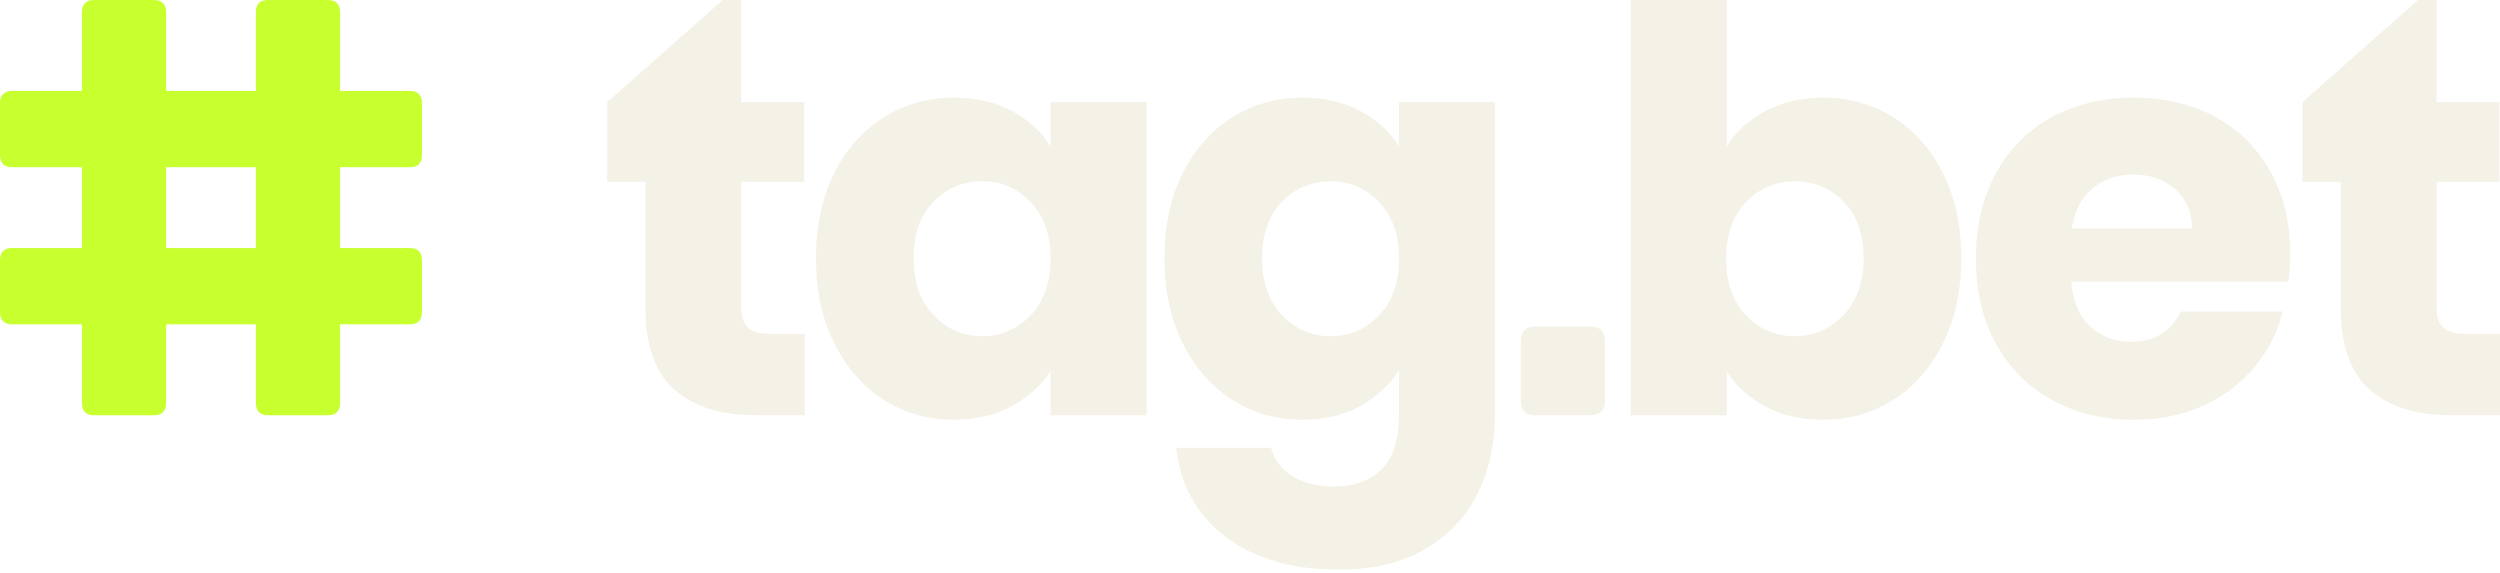
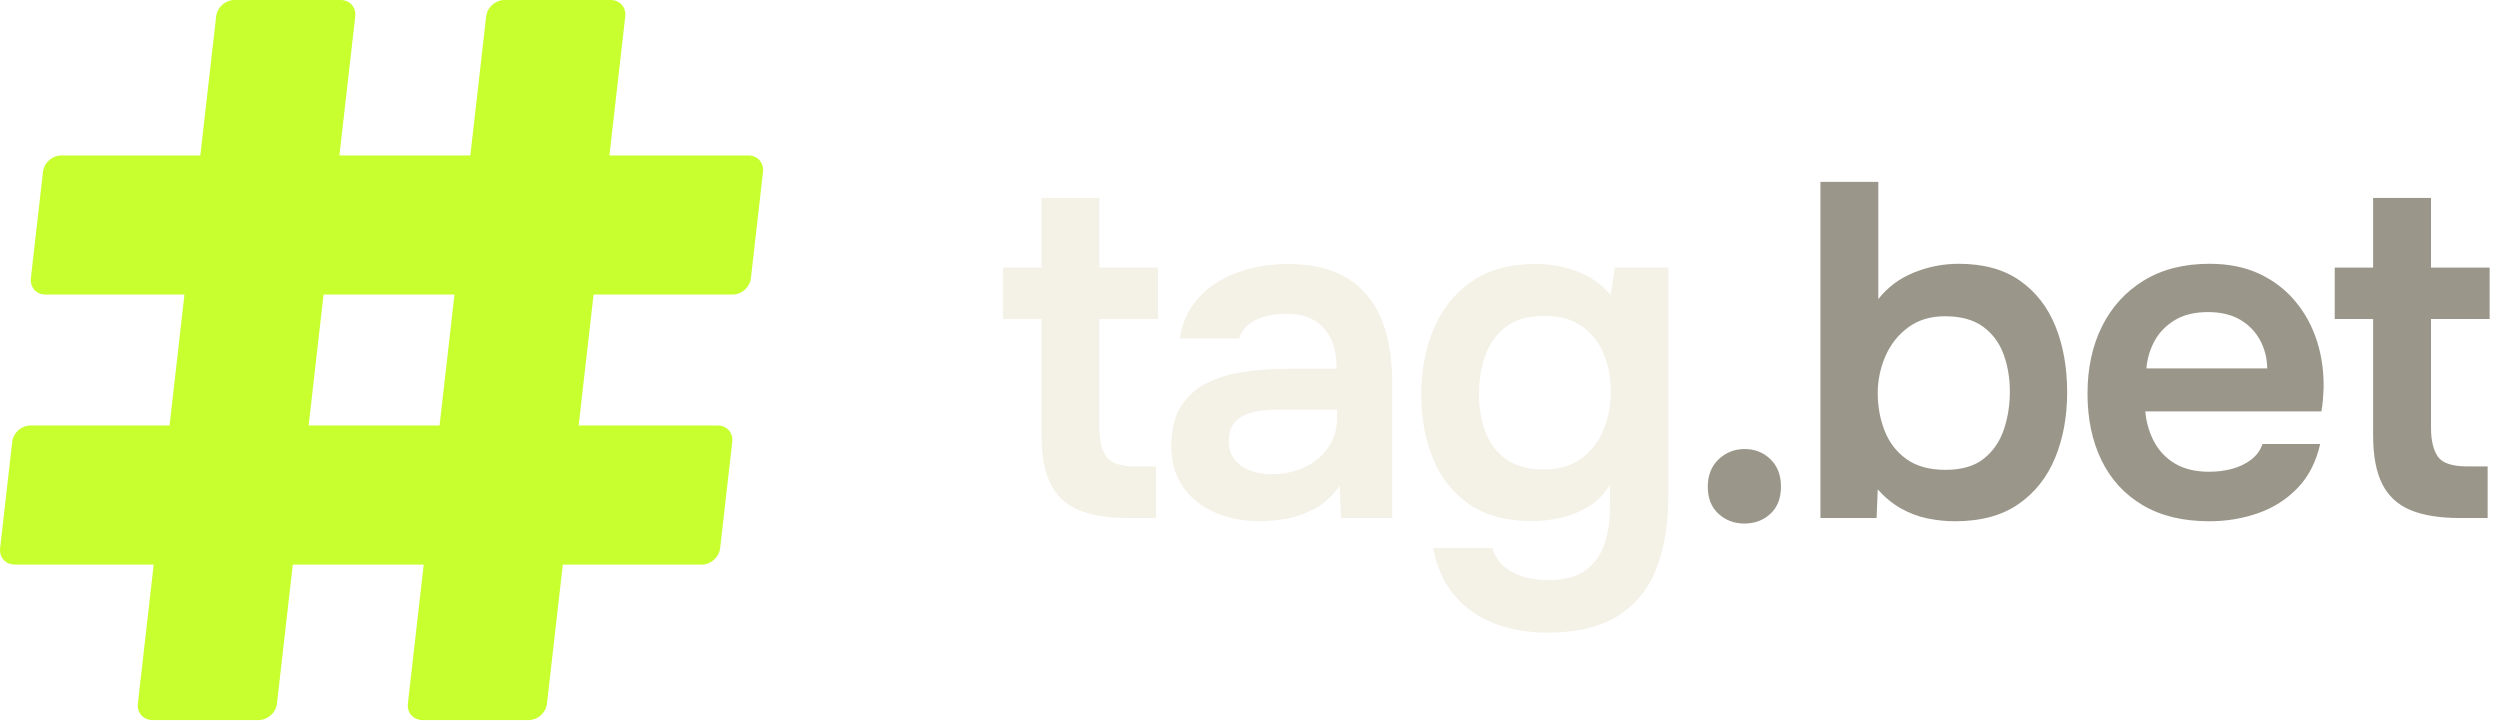
- <svg xmlns="http://www.w3.org/2000/svg" viewBox="0 0 4455 1020" role="img" aria-label="tag.bet">
-   <path fill="#C8FF2E" d="M146 718Q146 740 168 740H274Q296 740 296 718V578H456V718Q456 740 478 740H584Q606 740 606 718V578H730Q752 578 752 556V464Q752 442 730 442H606V298H730Q752 298 752 276V184Q752 162 730 162H606V22Q606 0 584 0H478Q456 0 456 22V162H296V22Q296 0 274 0H168Q146 0 146 22V162H22Q0 162 0 184V276Q0 298 22 298H146V442H22Q0 442 0 464V556Q0 578 22 578H146ZM296 442V298H456V442Z" />
-   <path fill="#F4F1E6" d="M1434 595V740H1347Q1254 740 1202 694.5Q1150 649 1150 546V324H1082V182L1288 0H1321V182H1433V324H1321V548Q1321 573 1333 584Q1345 595 1373 595ZM1700 174Q1759 174 1803.5 198Q1848 222 1872 261V182H2043V740H1872V661Q1847 700 1802.5 724Q1758 748 1699 748Q1631 748 1575 712.5Q1519 677 1486.5 611.5Q1454 546 1454 460Q1454 374 1486.5 309Q1519 244 1575 209Q1631 174 1700 174ZM1750 323Q1699 323 1663.5 359.5Q1628 396 1628 460Q1628 524 1663.5 561.5Q1699 599 1750 599Q1801 599 1836.5 562Q1872 525 1872 461Q1872 397 1836.5 360Q1801 323 1750 323ZM2493 261V182H2664V739Q2664 816 2633.5 878.5Q2603 941 2540.5 978Q2478 1015 2385 1015Q2261 1015 2184 956.5Q2107 898 2096 798H2265Q2273 830 2303 848.5Q2333 867 2377 867Q2430 867 2461.5 836.5Q2493 806 2493 739V660Q2468 699 2424 723.5Q2380 748 2321 748Q2252 748 2196 712.5Q2140 677 2107.5 611.5Q2075 546 2075 460Q2075 374 2107.5 309Q2140 244 2196 209Q2252 174 2321 174Q2380 174 2424.5 198Q2469 222 2493 261ZM2371 323Q2320 323 2284.5 359.5Q2249 396 2249 460Q2249 524 2284.5 561.5Q2320 599 2371 599Q2422 599 2457.5 562Q2493 525 2493 461Q2493 397 2457.5 360Q2422 323 2371 323ZM2736 740H2834Q2860 740 2860 714V608Q2860 582 2834 582H2736Q2710 582 2710 608V714Q2710 740 2736 740ZM3249 174Q3318 174 3374 209Q3430 244 3462.5 309Q3495 374 3495 460Q3495 546 3462.5 611.5Q3430 677 3374 712.5Q3318 748 3249 748Q3190 748 3146 724.5Q3102 701 3077 662V740H2906V0H3077V261Q3101 222 3146 198Q3191 174 3249 174ZM3198 323Q3147 323 3111.5 360Q3076 397 3076 461Q3076 525 3111.5 562Q3147 599 3198 599Q3249 599 3285 561.5Q3321 524 3321 460Q3321 396 3285.5 359.5Q3250 323 3198 323ZM4078 502H3691Q3695 554 3724.5 581.5Q3754 609 3797 609Q3861 609 3886 555H4068Q4054 610 4017.5 654Q3981 698 3926 723Q3871 748 3803 748Q3721 748 3657 713Q3593 678 3557 613Q3521 548 3521 461Q3521 374 3556.5 309Q3592 244 3656 209Q3720 174 3803 174Q3884 174 3947 208Q4010 242 4045.5 305Q4081 368 4081 452Q4081 476 4078 502ZM3906 407Q3906 363 3876 337Q3846 311 3801 311Q3758 311 3728.5 336Q3699 361 3692 407ZM4455 595V740H4368Q4275 740 4223 694.5Q4171 649 4171 546V324H4103V182L4309 0H4342V182H4454V324H4342V548Q4342 573 4354 584Q4366 595 4394 595Z" />
+ <svg xmlns="http://www.w3.org/2000/svg" viewBox="0 0 3472.03 1000">
+   <path fill="#C8FF2E" d="M325.52 0L473.25 0C485.8 0 494.82 10.18 493.38 22.73L384.63 977.27C383.2 989.82 371.86 1000 359.31 1000L211.58 1000C199.03 1000 190.02 989.82 191.45 977.27L300.2 22.73C301.63 10.18 312.97 0 325.52 0ZM700.52 0L848.25 0C860.8 0 869.82 10.18 868.38 22.73L759.63 977.27C758.2 989.82 746.86 1000 734.31 1000L586.58 1000C574.03 1000 565.02 989.82 566.45 977.27L675.2 22.73C676.63 10.18 687.97 0 700.52 0ZM85.01 215.91L1039.56 215.91C1052.11 215.91 1061.12 226.08 1059.69 238.64L1042.86 386.36C1041.43 398.92 1030.1 409.09 1017.55 409.09L63 409.09C50.45 409.09 41.43 398.92 42.86 386.36L59.69 238.64C61.12 226.08 72.46 215.91 85.01 215.91ZM42.29 590.91L996.83 590.91C1009.38 590.91 1018.4 601.08 1016.97 613.64L1000.14 761.36C998.71 773.92 987.37 784.09 974.82 784.09L20.27 784.09C7.72 784.09 -1.29 773.92 0.14 761.36L16.97 613.64C18.4 601.08 29.73 590.91 42.29 590.91Z" />
+   <path fill="#F4F1E6" d="M1567.14 719.45Q1524.9 719.45 1498.3 708.36Q1471.7 697.27 1459.1 672.06Q1446.49 646.85 1446.49 604.61V443.04H1393.16V371.63H1446.49V274.87H1526.88V371.63H1608.32V443.04H1526.88V593.92Q1526.88 620.32 1536.32 634.04Q1545.76 647.77 1577.7 647.77H1605.55V719.45ZM1749.3 723.94Q1725.27 723.94 1703.3 717.54Q1681.32 711.13 1664.09 698.13Q1646.87 685.13 1636.77 665.53Q1626.67 645.93 1626.67 619.66Q1626.67 586 1639.94 564.75Q1653.2 543.49 1675.78 532.14Q1698.35 520.79 1727.65 516.43Q1756.96 512.08 1788.64 512.08H1856.35Q1856.35 489.24 1849.02 472.21Q1841.7 455.19 1826.25 445.48Q1810.81 435.78 1786.26 435.78Q1770.68 435.78 1757.09 439.48Q1743.49 443.18 1734.12 450.57Q1724.75 457.96 1721.05 469.84H1638.55Q1642.91 442.65 1656.96 423.18Q1671.02 403.71 1691.94 391.23Q1712.87 378.76 1737.68 372.69Q1762.5 366.61 1788.37 366.61Q1839.06 366.61 1871 386.22Q1902.95 405.82 1918.26 442.71Q1933.57 479.61 1933.57 531.88V719.45H1862.42L1860.44 674.7Q1844.87 696.88 1824.01 707.44Q1803.15 718 1783.29 720.97Q1763.42 723.94 1749.3 723.94ZM1765.14 658.6Q1791.54 658.6 1812.2 648.76Q1832.85 638.93 1844.87 621.24Q1856.88 603.55 1856.88 580.32V568.97H1772.8Q1762.5 568.97 1750.75 570.42Q1739 571.87 1729.04 576.16Q1719.07 580.45 1712.8 589.1Q1706.53 597.75 1706.53 612.79Q1706.53 628.37 1714.65 638.4Q1722.77 648.43 1736.3 653.52Q1749.83 658.6 1765.14 658.6ZM2149 878.64Q2110.19 878.64 2077.06 866.43Q2043.92 854.22 2021.09 828.09Q1998.25 801.95 1990.2 761.03H2072.57Q2077.06 776.61 2088.8 786.64Q2100.55 796.67 2116.79 801.22Q2133.02 805.78 2150.18 805.78Q2182.39 805.78 2201.2 792.51Q2220.01 779.24 2227.93 756.61Q2235.85 733.97 2235.85 706.51V673.38Q2224.1 692.65 2206.02 703.61Q2187.93 714.57 2167.74 719.12Q2147.54 723.67 2127.88 723.67Q2073.76 723.67 2039.7 699.72Q2005.64 675.76 1989.74 635.83Q1973.83 595.9 1973.83 548.11Q1973.83 497.69 1991.26 456.44Q2008.68 415.19 2043.92 390.9Q2079.17 366.61 2132.63 366.61Q2164.04 366.61 2191.24 377.31Q2218.43 388 2236.91 409.65L2242.71 371.63H2317.03V689.09Q2317.03 747.7 2300.2 790.2Q2283.37 832.71 2246.35 855.67Q2209.32 878.64 2149 878.64ZM2144.24 652Q2175.26 652 2195.72 637.21Q2216.18 622.43 2226.61 597.75Q2237.04 573.06 2237.04 544.15Q2237.04 514.19 2226.81 490.43Q2216.58 466.67 2196.38 452.68Q2176.19 438.69 2144.64 438.69Q2110.98 438.69 2091.11 454.13Q2071.25 469.58 2062.6 494.13Q2053.96 518.68 2053.96 546.66Q2053.96 575.7 2062.93 599.73Q2071.91 623.75 2091.84 637.87Q2111.77 652 2144.24 652Z" />
+   <path fill="#9A978A" d="M2422.76 727.11Q2401.38 727.11 2386.6 713.51Q2371.81 699.91 2371.81 676.15Q2371.81 652.13 2386.86 637.87Q2401.91 623.62 2423.03 623.62Q2444.15 623.62 2458.8 637.74Q2473.45 651.87 2473.45 675.89Q2473.45 699.91 2458.8 713.51Q2444.15 727.11 2422.76 727.11ZM2715.01 723.94Q2695.74 723.94 2676.53 719.91Q2657.33 715.89 2639.84 705.99Q2622.35 696.09 2607.83 679.59L2606.24 719.45H2528.23V252.57H2608.62V415.45Q2627.63 390.9 2657.79 378.63Q2687.95 366.35 2720.29 366.35Q2772.04 366.35 2805.3 389.78Q2838.56 413.21 2854.73 453.4Q2870.9 493.6 2870.9 544.81Q2870.9 595.37 2854.14 635.96Q2837.38 676.55 2803.06 700.24Q2768.74 723.94 2715.01 723.94ZM2701.68 652.52Q2735.74 652.52 2755.14 637.01Q2774.54 621.5 2782.92 596.69Q2791.31 571.87 2791.31 544.02Q2791.31 515.77 2782.53 491.88Q2773.75 467.99 2753.95 453.6Q2734.15 439.22 2701.15 439.22Q2671.06 439.22 2650.13 454.66Q2629.21 470.1 2618.52 494.65Q2607.83 519.21 2607.83 546Q2607.83 573.85 2617.4 598.27Q2626.97 622.69 2647.76 637.61Q2668.55 652.52 2701.68 652.52ZM3068.38 723.94Q3013.73 723.94 2975.98 701.7Q2938.22 679.45 2918.69 639.46Q2899.15 599.46 2899.15 546.66Q2899.15 493.47 2919.41 453.01Q2939.68 412.55 2977.56 389.45Q3015.44 366.35 3068.51 366.35Q3108.37 366.35 3138.14 380.41Q3167.9 394.47 3188.1 418.89Q3208.3 443.31 3218.06 474.39Q3227.83 505.48 3227.04 539.93Q3226.64 547.98 3226.05 555.64Q3225.46 563.29 3224 571.35H2979.41Q2981.52 594.58 2991.82 613.72Q3002.11 632.86 3020.99 644.01Q3039.86 655.16 3068.11 655.16Q3084.74 655.16 3099.86 651.14Q3114.97 647.11 3126.39 638.4Q3137.81 629.69 3142.16 616.62H3222.29Q3213.84 653.98 3190.87 677.8Q3167.9 701.63 3135.83 712.78Q3103.75 723.94 3068.38 723.94ZM3148.76 511.68Q3148.37 489.9 3138.6 472.08Q3128.83 454.26 3110.81 443.83Q3092.8 433.41 3066.53 433.41Q3038.94 433.41 3020.39 444.63Q3001.85 455.85 2992.21 473.67Q2982.58 491.49 2980.99 511.68ZM3416.46 719.45Q3374.22 719.45 3347.62 708.36Q3321.02 697.27 3308.42 672.06Q3295.81 646.85 3295.81 604.61V443.04H3242.48V371.63H3295.81V274.87H3376.2V371.63H3457.64V443.04H3376.2V593.92Q3376.2 620.32 3385.64 634.04Q3395.08 647.77 3427.02 647.77H3454.87V719.45Z" />
</svg>
